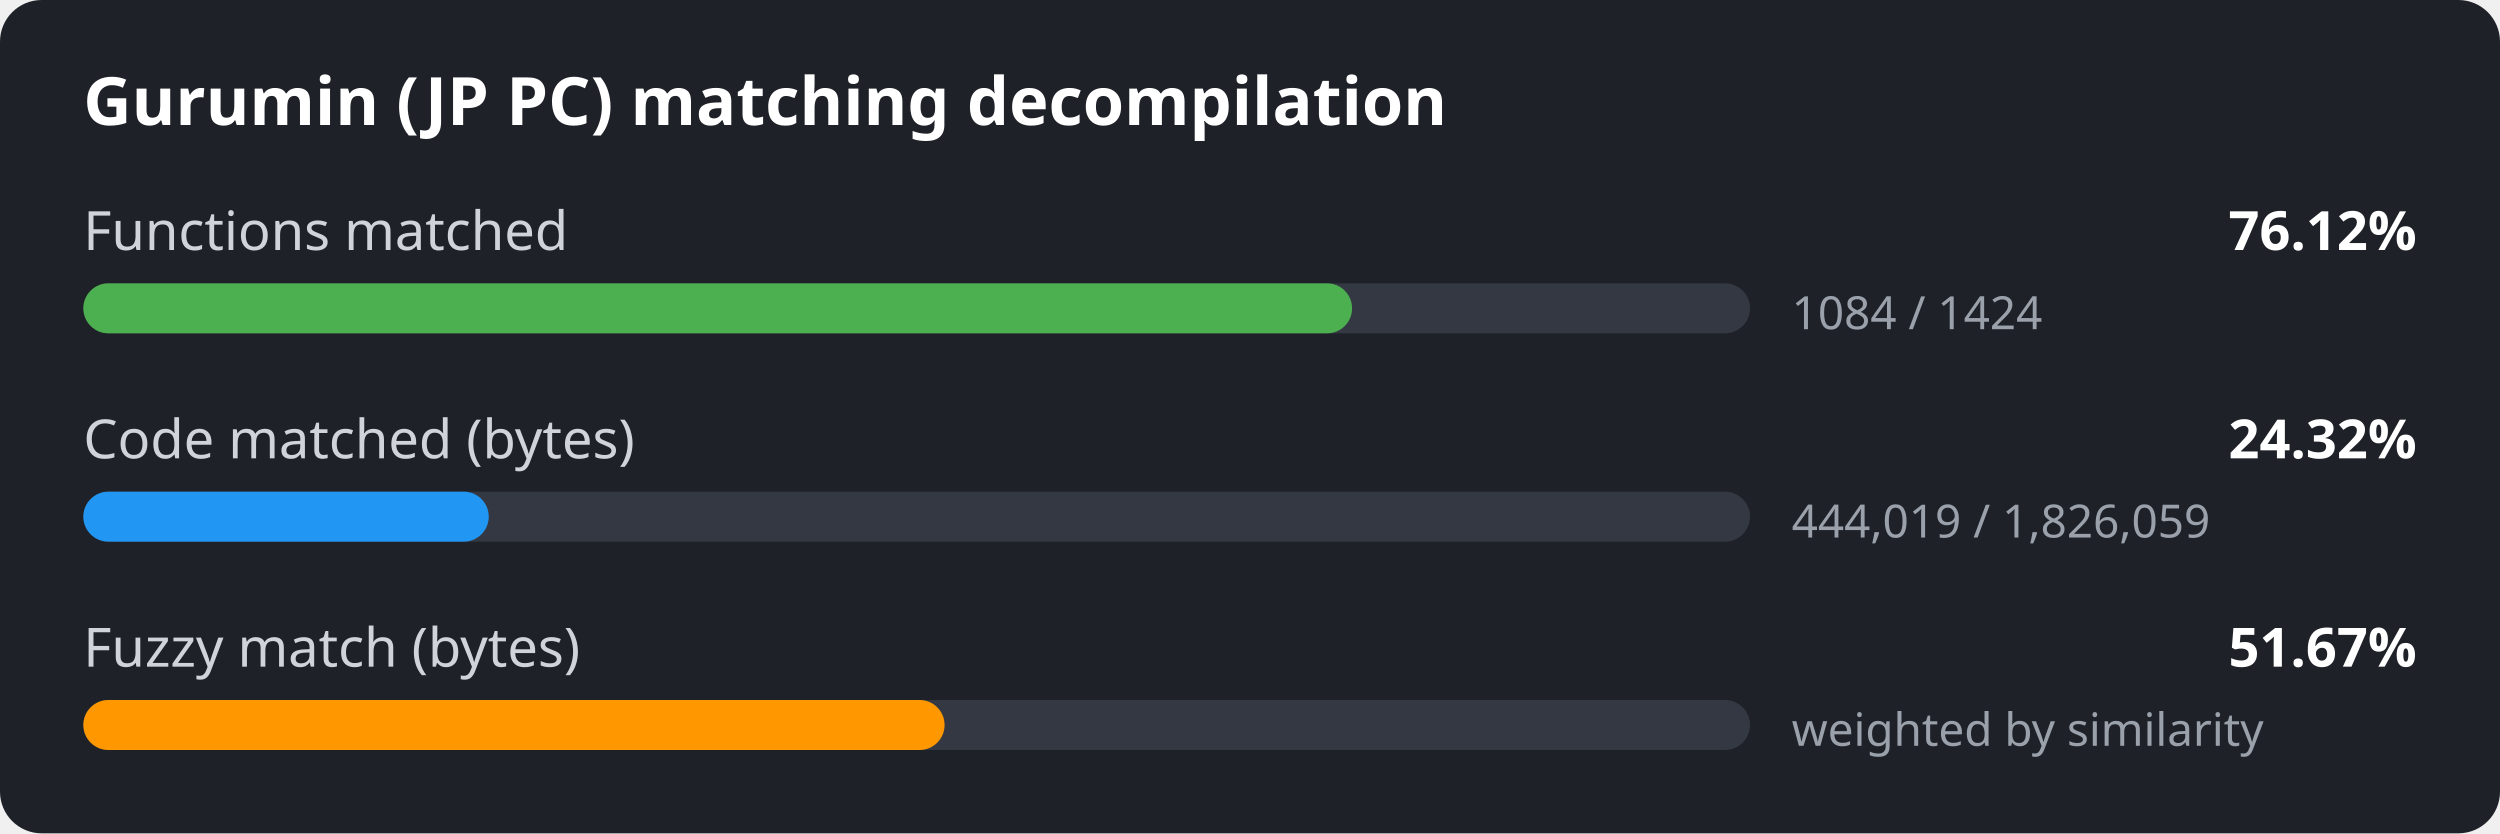
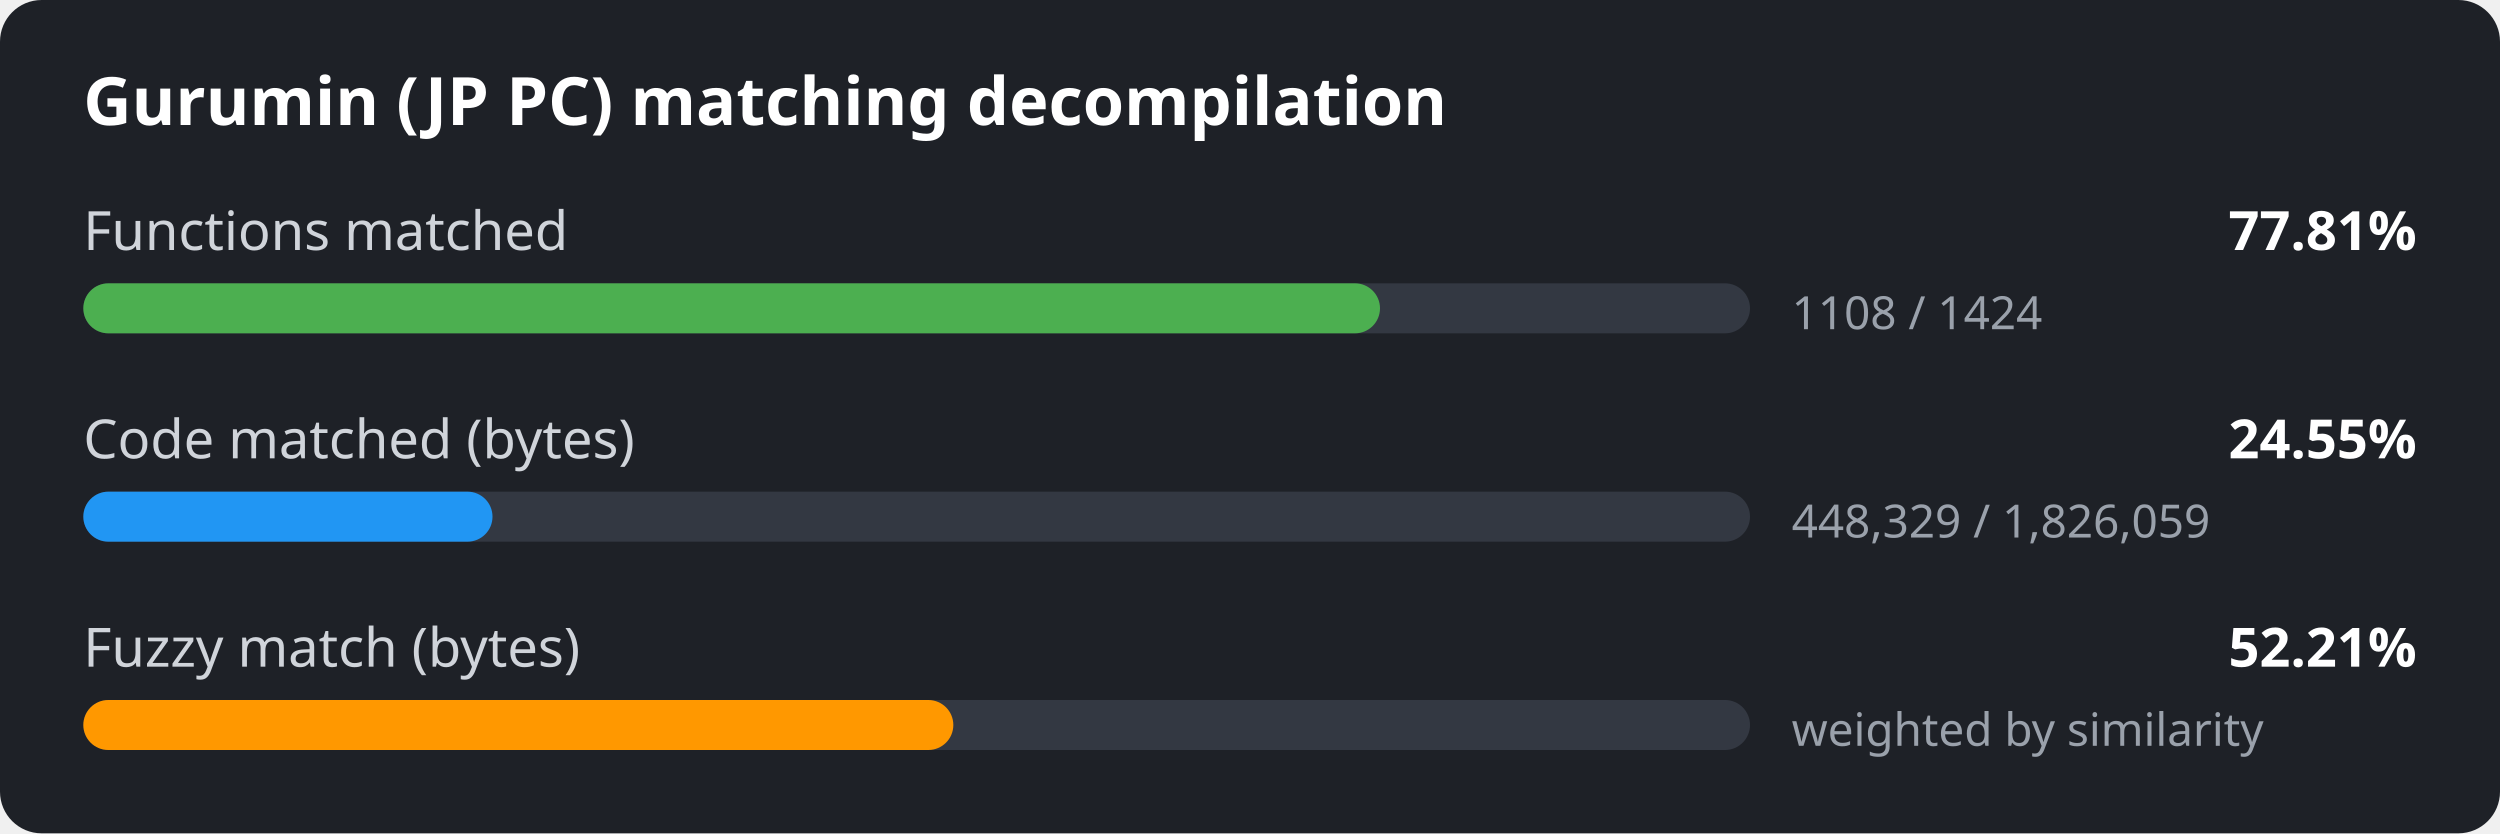
<svg xmlns="http://www.w3.org/2000/svg" width="600" height="200" viewBox="0 0 600 200">
  <style>
.bg { fill: #1e2127; }
.title { font: 600 16px sans-serif; fill: #ffffff; }
.label { font: 13px sans-serif; fill: #d0d4da; }
.value { font: 600 13px sans-serif; fill: #ffffff; }
.detail { font: 11px sans-serif; fill: #9aa1ab; }
.track { fill: #333842; }
</style>
  <rect width="600" height="200" rx="10" class="bg" />
  <text x="20" y="30" class="title">Gurumin (JP PC) matching decompilation</text>
  <text x="20" y="60" class="label">Functions matched</text>
-   <text x="580" y="60" class="value" text-anchor="end">76.12%</text>
+   <text x="580" y="60" class="value" text-anchor="end">77.81%</text>
  <rect x="20" y="68" width="400" height="12" rx="6" class="track" />
-   <rect x="20" y="68" width="304.5" height="12" rx="6" fill="#4caf50" />
-   <text x="430" y="79" class="detail">1084 / 1424</text>
+   <rect x="20" y="68" width="311.2" height="12" rx="6" fill="#4caf50" />
+   <text x="430" y="79" class="detail">1108 / 1424</text>
  <text x="20" y="110" class="label">Code matched (bytes)</text>
-   <text x="580" y="110" class="value" text-anchor="end">24.32%</text>
+   <text x="580" y="110" class="value" text-anchor="end">24.55%</text>
  <rect x="20" y="118" width="400" height="12" rx="6" class="track" />
-   <rect x="20" y="118" width="97.3" height="12" rx="6" fill="#2196f3" />
-   <text x="430" y="129" class="detail">444,019 / 1,826,059</text>
+   <rect x="20" y="118" width="98.2" height="12" rx="6" fill="#2196f3" />
+   <text x="430" y="129" class="detail">448,329 / 1,826,059</text>
  <text x="20" y="160" class="label">Fuzzy match (bytes)</text>
-   <text x="580" y="160" class="value" text-anchor="end">51.67%</text>
+   <text x="580" y="160" class="value" text-anchor="end">52.21%</text>
  <rect x="20" y="168" width="400" height="12" rx="6" class="track" />
-   <rect x="20" y="168" width="206.7" height="12" rx="6" fill="#ff9800" />
+   <rect x="20" y="168" width="208.8" height="12" rx="6" fill="#ff9800" />
  <text x="430" y="179" class="detail">weighted by similarity</text>
</svg>
